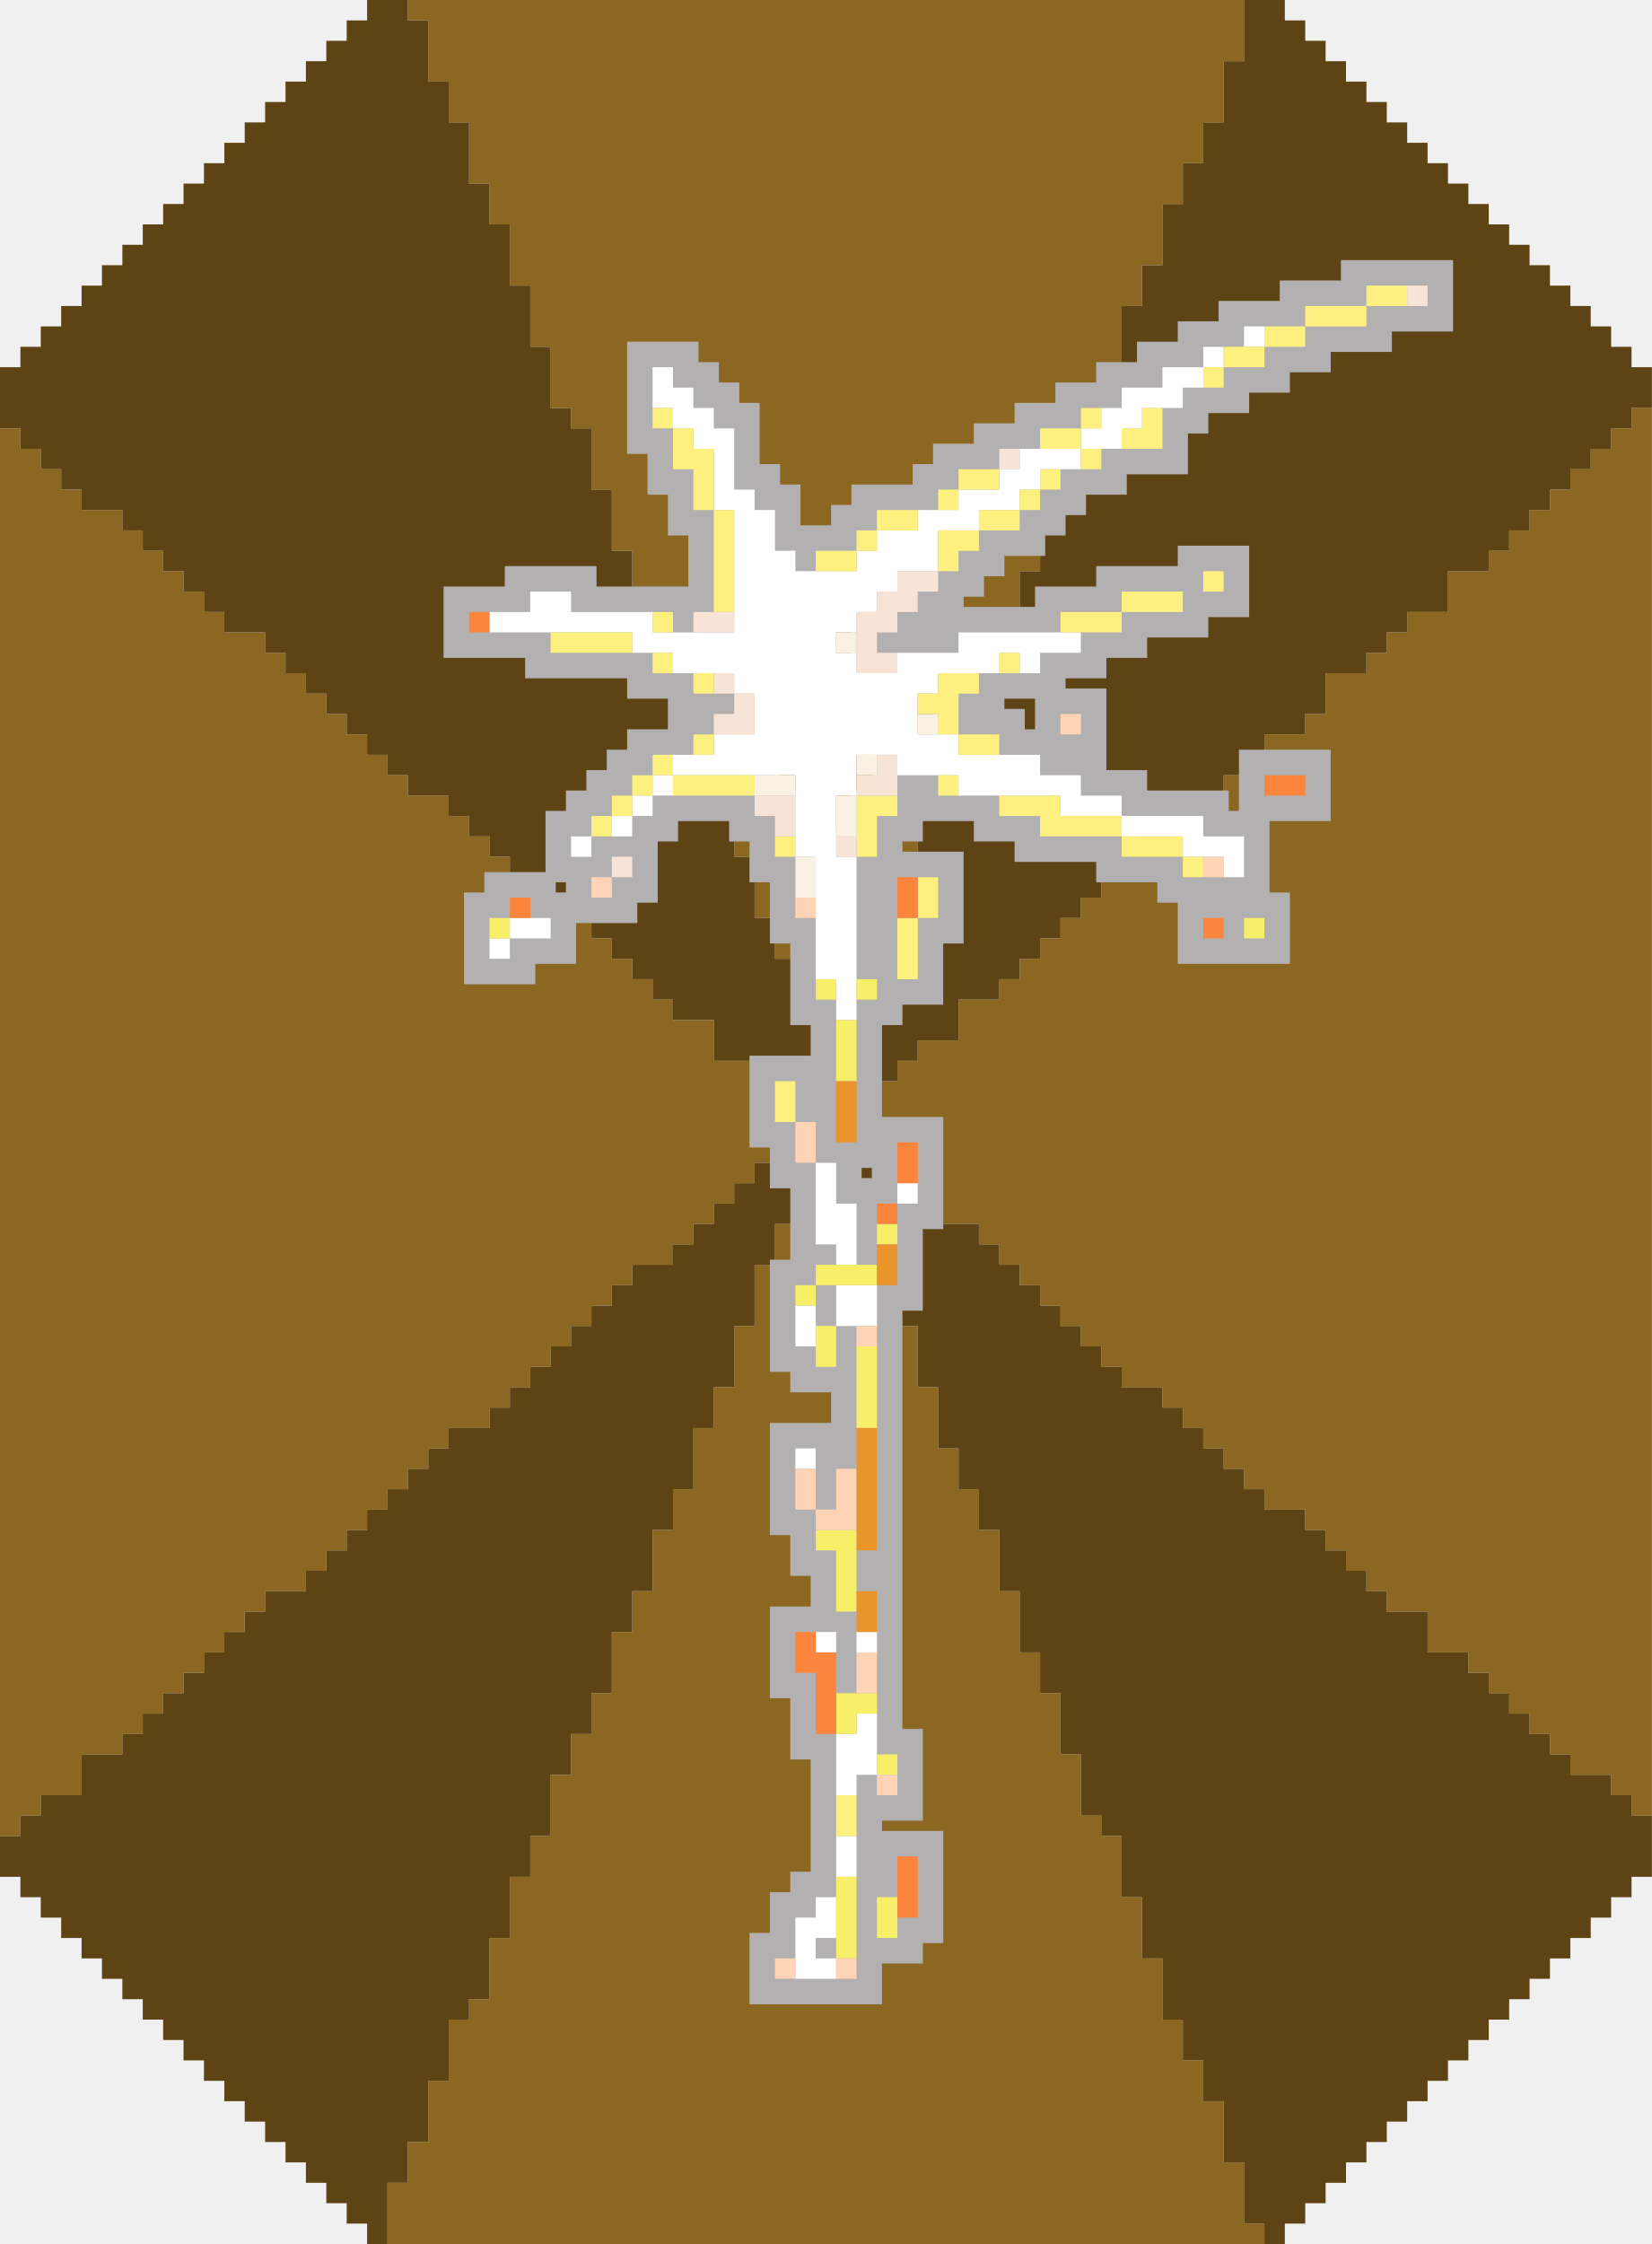
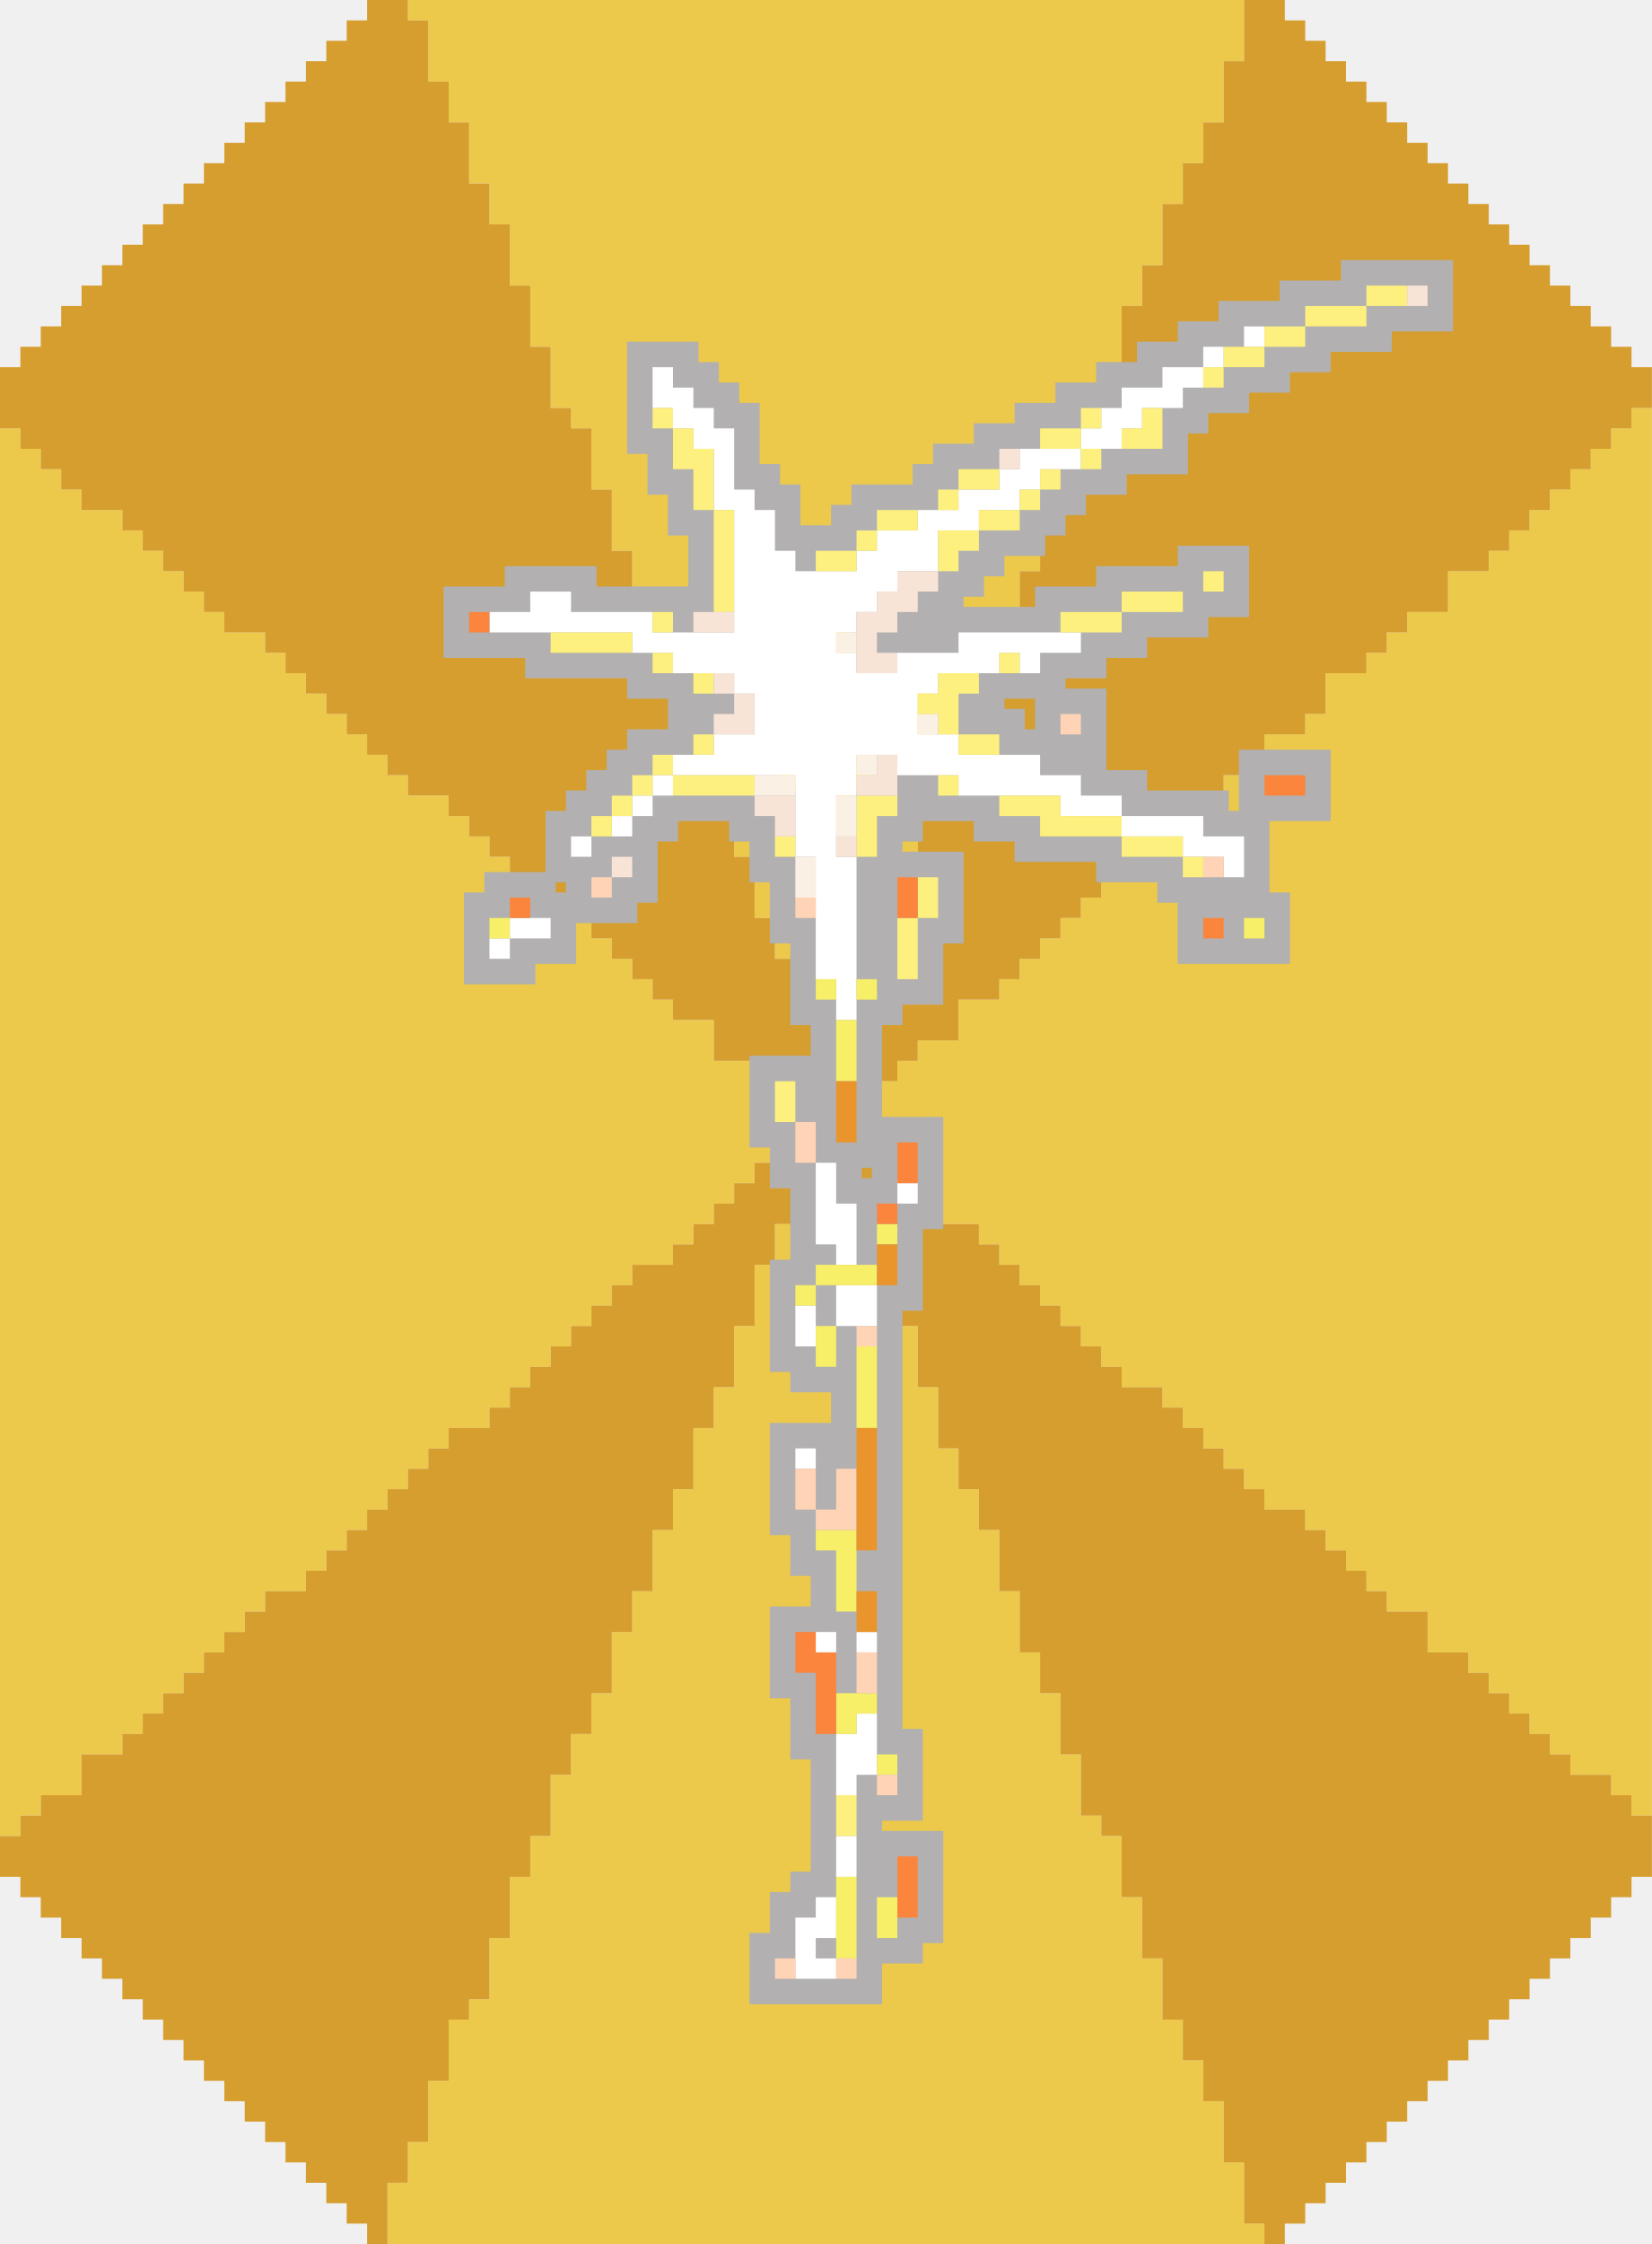
- <svg xmlns="http://www.w3.org/2000/svg" preserveAspectRatio="none" overflow="visible" style="display: block;" width="81" height="110" viewBox="0 0 81 110" fill="none">
+ <svg xmlns="http://www.w3.org/2000/svg" preserveAspectRatio="none" style="display: block;" width="81" height="110" viewBox="0 0 81 110" fill="none">
  <g id="KIVILCIM">
    <g id="Group 297">
-       <path id="color_c5e0eb_1" fill-rule="evenodd" clip-rule="evenodd" d="M20 0H61V3H60V6H59V8H58V10H57V13H56V15H55V18H54V21H53V23H52V25H51V28H50V31H49V33H48V35H47V38H46V40H45V43H44V45H43V47H42V50H41V52H40V50H39V47H38V45H37V42H36V39H35V37H34V35H33V32H32V30H31V27H30V24H29V21H28V20H27V17H26V14H25V11H24V9H23V6H22V4H21V1H20V0ZM80 20H81V89H80V88H79V87H77V86H76V85H75V84H74V83H73V82H72V81H70V79H68V78H67V77H66V76H65V75H64V74H62V73H61V72H60V71H59V70H58V69H57V68H55V67H54V66H53V65H52V64H51V63H50V62H49V61H48V60H46V59H45V58H44V57H43V56H42V54H43V53H44V52H45V51H47V49H49V48H50V47H51V46H52V45H53V44H54V43H56V41H58V40H59V39H60V38H62V36H64V35H65V33H67V32H68V31H69V30H71V28H73V27H74V26H75V25H76V24H77V23H78V22H79V21H80V20ZM0 21H1V22H2V23H3V24H4V25H6V26H7V27H8V28H9V29H10V30H11V31H13V32H14V33H15V34H16V35H17V36H18V37H19V38H20V39H22V40H23V41H24V42H25V43H26V44H28V45H29V46H30V47H31V48H32V49H33V50H35V52H37V53H38V54H39V56H38V57H37V58H36V59H35V60H34V61H33V62H31V63H30V64H29V65H28V66H27V67H26V68H25V69H24V70H22V71H21V72H20V73H19V74H18V75H17V76H16V77H15V78H13V79H12V80H11V81H10V82H9V83H8V84H7V85H6V86H4V88H2V89H1V90H0V22V21ZM40 56H41V58H42V61H43V62H44V65H45V68H46V71H47V73H48V75H49V78H50V81H51V83H52V86H53V89H54V90H55V93H56V96H57V99H58V101H59V103H60V106H61V109H62V110H19V107H20V105H21V102H22V99H23V98H24V95H25V92H26V90H27V87H28V85H29V83H30V80H31V78H32V75H33V73H34V70H35V68H36V65H37V62H38V60H39V58H40V57V56Z" fill="#8C6721" />
-       <path id="color_ffffff_1" fill-rule="evenodd" clip-rule="evenodd" d="M18 0H20V1H21V4H22V6H23V9H24V11H25V14H26V17H27V20H28V21H29V24H30V27H31V30H32V32H33V35H34V37H35V39H36V42H37V45H38V47H39V50H40V52H41V50H42V47H43V45H44V43H45V40H46V38H47V35H48V33H49V31H50V28H51V25H52V23H53V21H54V18H55V15H56V13H57V10H58V8H59V6H60V3H61V0H63V1H64V2H65V3H66V4H67V5H68V6H69V7H70V8H71V9H72V10H73V11H74V12H75V13H76V14H77V15H78V16H79V17H80V18H81V20H80V21H79V22H78V23H77V24H76V25H75V26H74V27H73V28H71V30H69V31H68V32H67V33H65V35H64V36H62V38H60V39H59V40H58V41H56V43H54V44H53V45H52V46H51V47H50V48H49V49H47V51H45V52H44V53H43V54H42V56H43V57H44V58H45V59H46V60H48V61H49V62H50V63H51V64H52V65H53V66H54V67H55V68H57V69H58V70H59V71H60V72H61V73H62V74H64V75H65V76H66V77H67V78H68V79H70V81H72V82H73V83H74V84H75V85H76V86H77V87H79V88H80V89H81V92H80V93H79V94H78V95H77V96H76V97H75V98H74V99H73V100H72V101H71V102H70V103H69V104H68V105H67V106H66V107H65V108H64V109H63V110H62V109H61V106H60V103H59V101H58V99H57V96H56V93H55V90H54V89H53V86H52V83H51V81H50V78H49V75H48V73H47V71H46V68H45V65H44V62H43V61H42V58H41V56H40V58H39V60H38V62H37V65H36V68H35V70H34V73H33V75H32V78H31V80H30V83H29V85H28V87H27V90H26V92H25V95H24V98H23V99H22V102H21V105H20V107H19V110H18V109H17V108H16V107H15V106H14V105H13V104H12V103H11V102H10V101H9V100H8V99H7V98H6V97H5V96H4V95H3V94H2V93H1V92H0V90H1V89H2V88H4V86H6V85H7V84H8V83H9V82H10V81H11V80H12V79H13V78H15V77H16V76H17V75H18V74H19V73H20V72H21V71H22V70H24V69H25V68H26V67H27V66H28V65H29V64H30V63H31V62H33V61H34V60H35V59H36V58H37V57H38V56H39V54H38V53H37V52H35V50H33V49H32V48H31V47H30V46H29V45H28V44H26V43H25V42H24V41H23V40H22V39H20V38H19V37H18V36H17V35H16V34H15V33H14V32H13V31H11V30H10V29H9V28H8V27H7V26H6V25H4V24H3V23H2V22H1V21H0V18H1V17H2V16H3V15H4V14H5V13H6V12H7V11H8V10H9V9H10V8H11V7H12V6H13V5H14V4H15V3H16V2H17V1H18V0Z" fill="#5E4314" />
+       <path id="color_c5e0eb_1" fill-rule="evenodd" clip-rule="evenodd" d="M20 0H61V3H60V6H59V8H58V10H57V13H56V15H55V18H54V21H53V23H52V25H51V28H50V31H49V33H48V35H47V38H46V40H45V43H44V45H43V47H42V50H41V52H40V50H39V47H38V45H37V42H36V39H35V37H34V35H33V32H32V30H31V27H30V24H29V21H28V20H27V17H26V14H25V11H24V9H23V6H22V4H21V1H20V0ZM80 20H81V89H80V88H79V87H77V86H76V85H75V84H74V83H73V82H72V81H70V79H68V78H67V77H66V76H65V75H64V74H62V73H61V72H60V71H59V70H58V69H57V68H55V67H54V66H53V65H52V64H51V63H50V62H49V61H48V60H46V59H45V58H44V57H43V56H42V54H43V53H44V52H45V51H47V49H49V48H50V47H51V46H52V45H53V44H54V43H56V41H58V40H59V39H60V38H62V36H64V35H65V33H67V32H68V31H69V30H71V28H73V27H74V26H75V25H76V24H77V23H78V22H79V21H80V20ZM0 21H1V22H2V23H3V24H4V25H6V26H7V27H8V28H9V29H10V30H11V31H13V32H14V33H15V34H16V35H17V36H18V37H19V38H20V39H22V40H23V41H24V42H25V43H26V44H28V45H29V46H30V47H31V48H32V49H33V50H35V52H37V53H38V54H39V56H38V57H37V58H36V59H35V60H34V61H33V62H31V63H30V64H29V65H28V66H27V67H26V68H25V69H24V70H22V71H21V72H20V73H19V74H18V75H17V76H16V77H15V78H13V79H12V80H11V81H10V82H9V83H8V84H7V85H6V86H4V88H2V89H1V90H0V22V21ZM40 56H41V58H42V61H43V62H44V65H45V68H46V71H47V73H48V75H49V78H50V81H51V83H52V86H53V89H54V90H55V93H56V96H57V99H58V101H59V103H60V106H61V109H62V110H19V107H20V105H21V102H22V99H23V98H24V95H25V92H26V90H27V87H28V85H29V83H30V80H31V78H32V75H33V73H34V70H35V68H36V65H37V62H38V60H39V58H40V57V56Z" fill="#ECC94B" />
+       <path id="color_ffffff_1" fill-rule="evenodd" clip-rule="evenodd" d="M18 0H20V1H21V4H22V6H23V9H24V11H25V14H26V17H27V20H28V21H29V24H30V27H31V30H32V32H33V35H34V37H35V39H36V42H37V45H38V47H39V50H40V52H41V50H42V47H43V45H44V43H45V40H46V38H47V35H48V33H49V31H50V28H51V25H52V23H53V21H54V18H55V15H56V13H57V10H58V8H59V6H60V3H61V0H63V1H64V2H65V3H66V4H67V5H68V6H69V7H70V8H71V9H72V10H73V11H74V12H75V13H76V14H77V15H78V16H79V17H80V18H81V20H80V21H79V22H78V23H77V24H76V25H75V26H74V27H73V28H71V30H69V31H68V32H67V33H65V35H64V36H62V38H60V39H59V40H58V41H56V43H54V44H53V45H52V46H51V47H50V48H49V49H47V51H45V52H44V53H43V54H42V56H43V57H44V58H45V59H46V60H48V61H49V62H50V63H51V64H52V65H53V66H54V67H55V68H57V69H58V70H59V71H60V72H61V73H62V74H64V75H65V76H66V77H67V78H68V79H70V81H72V82H73V83H74V84H75V85H76V86H77V87H79V88H80V89H81V92H80V93H79V94H78V95H77V96H76V97H75V98H74V99H73V100H72V101H71V102H70V103H69V104H68V105H67V106H66V107H65V108H64V109H63V110H62V109H61V106H60V103H59V101H58V99H57V96H56V93H55V90H54V89H53V86H52V83H51V81H50V78H49V75H48V73H47V71H46V68H45V65H44V62H43V61H42V58H41V56H40V58H39V60H38V62H37V65H36V68H35V70H34V73H33V75H32V78H31V80H30V83H29V85H28V87H27V90H26V92H25V95H24V98H23V99H22V102H21V105H20V107H19V110H18V109H17V108H16V107H15V106H14V105H13V104H12V103H11V102H10V101H9V100H8V99H7V98H6V97H5V96H4V95H3V94H2V93H1V92H0V90H1V89H2V88H4V86H6V85H7V84H8V83H9V82H10V81H11V80H12V79H13V78H15V77H16V76H17V75H18V74H19V73H20V72H21V71H22V70H24V69H25V68H26V67H27V66H28V65H29V64H30V63H31V62H33V61H34V60H35V59H36V58H37V57H38V56H39V54H38V53H37V52H35V50H33V49H32V48H31V47H30V46H29V45H28V44H26V43H25V42H24V41H23V40H22V39H20V38H19V37H18V36H17V35H16V34H15V33H14V32H13V31H11V30H10V29H9V28H8V27H7V26H6V25H4V24H3V23H2V22H1V21H0V18H1V17H2V16H3V15H4V14H5V13H6V12H7V11H8V10H9V9H10V8H11V7H12V6H13V5H14V4H15V3H16V2H17V1H18V0Z" fill="#D69E2E" />
    </g>
    <path id="Union" d="M41 59H39.75V60.25H41V59ZM42 59H43.25V57.75H42V59ZM42 62H40.75V63.25H42V62ZM43 62V63.25H44.25V62H43ZM43 59V57.75H41.75V59H43ZM44 63V64.25H45.25V63H44ZM43 63V61.75H41.75V63H43ZM43 76V77.25H44.25V76H43ZM42 76V74.75H40.75V76H42ZM42 78H40.75V79.25H42V78ZM43 78H44.25V76.75H43V78ZM43 86H41.75V87.25H43V86ZM44 86H45.25V84.75H44V86ZM44 88V89.25H45.25V88H44ZM43 88H41.75V89.25H43V88ZM43 87H44.25V85.75H43V87ZM42 87V85.75H40.75V87H42ZM42 97V98.25H43.25V97H42ZM38 97H36.75V98.25H38V97ZM38 96V94.75H36.75V96H38ZM39 96V97.25H40.25V96H39ZM39 94V92.75H37.75V94H39ZM40 94V95.25H41.25V94H40ZM40 93V91.75H38.75V93H40ZM41 93V94.25H42.25V93H41ZM41 85H42.25V83.75H41V85ZM40 85H38.75V86.25H40V85ZM40 82H41.25V80.75H40V82ZM39 82H37.75V83.25H39V82ZM39 80V78.75H37.75V80H39ZM41 80H42.25V78.75H41V80ZM41 83H39.75V84.25H41V83ZM42 83V84.25H43.25V83H42ZM42 79H43.25V77.75H42V79ZM41 79H39.75V80.25H41V79ZM41 76H42.25V74.75H41V76ZM40 76H38.75V77.25H40V76ZM41 74V75.25H42.25V74H41ZM41 72V70.75H39.75V72H41ZM42 72V73.25H43.25V72H42ZM42 65H43.25V63.75H42V65ZM41 63H42.25V61.75H41V63ZM40 62V60.75H38.75V62H40ZM41 62V63.25H42.25V62H41ZM41 61H42.25V59.75H41V61ZM40 61H38.75V62.25H40V61ZM41 57H42.25V55.75H41V57ZM40 96H38.75V97.25H40V96ZM41 96V97.25H42.25V96H41ZM41 95H42.25V93.75H41V95ZM40 95V93.75H38.75V95H40ZM45 94V95.25H46.25V94H45ZM44 94V92.75H42.75V94H44ZM44 95V96.25H45.25V95H44ZM43 95H41.75V96.25H43V95ZM43 93V91.75H41.75V93H43ZM44 93V94.25H45.25V93H44ZM44 91V89.75H42.75V91H44ZM45 91H46.25V89.75H45V91ZM39 74H37.75V75.25H39V74ZM39 71V69.75H37.75V71H39ZM40 71H41.25V69.75H40V71ZM40 65H38.75V66.25H40V65ZM41 67V68.25H42.25V67H41ZM40 67H38.75V68.25H40V67ZM40 66H41.25V64.75H40V66ZM39 66H37.75V67.25H39V66ZM39 63V61.75H37.75V63H39ZM45 59V60.25H46.25V59H45ZM44 56V54.75H42.75V56H44ZM45 56H46.25V54.75H45V56ZM39 57H37.75V58.25H39V57ZM40 55H41.25V53.75H40V55ZM64 17V18.25H65.25V17H64ZM62 17V15.75H60.75V17H62ZM62 18V19.25H63.25V18H62ZM60 18V16.75H58.75V18H60ZM60 19V20.25H61.25V19H60ZM58 19V17.75H56.75V19H58ZM58 20V21.25H59.25V20H58ZM57 20V18.75H55.75V20H57ZM57 22V23.25H58.25V22H57ZM54 22V20.75H52.75V22H54ZM54 23V24.25H55.25V23H54ZM52 23V21.75H50.75V23H52ZM52 24V25.25H53.25V24H52ZM51 24V22.75H49.75V24H51ZM51 25V26.25H52.25V25H51ZM50 25V23.75H48.75V25H50ZM50 26V27.25H51.25V26H50ZM48 26V24.75H46.75V26H48ZM48 27V28.25H49.25V27H48ZM47 27V25.75H45.75V27H47ZM47 28V29.25H48.25V28H47ZM46 28V26.75H44.75V28H46ZM46 29V30.25H47.25V29H46ZM45 29V27.75H43.75V29H45ZM45 30V31.25H46.25V30H45ZM44 30V28.75H42.75V30H44ZM44 31V32.25H45.25V31H44ZM43 31V29.75H41.75V31H43ZM43 32H41.75V33.25H43V32ZM47 32V33.25H48.25V32H47ZM47 31V29.75H45.75V31H47ZM52 31V32.25H53.25V31H52ZM52 30V28.75H50.75V30H52ZM55 31V32.25H56.25V31H55ZM53 31V29.75H51.75V31H53ZM53 32V33.25H54.25V32H53ZM51 32V30.75H49.75V32H51ZM51 33V34.25H52.25V33H51ZM48 33V31.75H46.75V33H48ZM48 34V35.25H49.25V34H48ZM47 34V32.75H45.75V34H47ZM47 36H45.75V37.25H47V36ZM49 36H50.25V34.75H49V36ZM49 37H47.75V38.25H49V37ZM51 37H52.25V35.75H51V37ZM51 38H49.75V39.25H51V38ZM53 38H54.25V36.75H53V38ZM53 39H51.75V40.25H53V39ZM55 39H56.25V37.75H55V39ZM55 40H53.75V41.25H55V40ZM59 40H60.25V38.75H59V40ZM59 41H57.75V42.25H59V41ZM61 41H62.25V39.75H61V41ZM61 43V44.25H62.25V43H61ZM58 43H56.75V44.25H58V43ZM58 42H59.25V40.75H58V42ZM55 42H53.75V43.25H55V42ZM55 41H56.25V39.75H55V41ZM51 41H49.75V42.25H51V41ZM51 40H52.25V38.75H51V40ZM49 40H47.75V41.25H49V40ZM49 39H50.25V37.75H49V39ZM46 39H44.75V40.25H46V39ZM46 38H47.25V36.75H46V38ZM44 38V36.75H42.75V38H44ZM44 40V41.25H45.25V40H44ZM43 40V38.75H41.75V40H43ZM43 42V43.25H44.25V42H43ZM42 42V40.75H40.75V42H42ZM42 48H40.75V49.25H42V48ZM43 48H44.25V46.75H43V48ZM43 49V50.25H44.25V49H43ZM42 49V47.75H40.75V49H42ZM42 56V57.25H43.25V56H42ZM41 56H39.75V57.25H41V56ZM41 49H42.25V47.75H41V49ZM40 49H38.75V50.25H40V49ZM40 45H41.25V43.75H40V45ZM39 45H37.75V46.25H39V45ZM39 42H40.25V40.75H39V42ZM38 42H36.75V43.25H38V42ZM38 40H39.25V38.75H38V40ZM37 40H35.75V41.25H37V40ZM37 39H38.25V37.75H37V39ZM32 39V37.75H30.75V39H32ZM32 40V41.25H33.25V40H32ZM31 40V38.75H29.75V40H31ZM31 41V42.25H32.25V41H31ZM29 40V38.75H27.75V40H29ZM30 40V41.25H31.25V40H30ZM30 39V37.75H28.75V39H30ZM31 39V40.25H32.25V39H31ZM31 38V36.75H29.75V38H31ZM32 38V39.25H33.25V38H32ZM32 37V35.75H30.75V37H32ZM34 37V38.25H35.25V37H34ZM34 36V34.75H32.75V36H34ZM35 36V37.25H36.25V36H35ZM35 35V33.75H33.75V35H35ZM36 35V36.25H37.25V35H36ZM36 34H37.25V32.75H36V34ZM34 34H32.75V35.25H34V34ZM34 33H35.25V31.75H34V33ZM32 33H30.75V34.25H32V33ZM32 32H33.25V30.75H32V32ZM27 32H25.75V33.25H27V32ZM27 31H28.25V29.75H27V31ZM23 31H21.75V32.25H23V31ZM23 30V28.75H21.75V30H23ZM26 30V31.25H27.25V30H26ZM26 29V27.75H24.75V29H26ZM28 29H29.25V27.75H28V29ZM28 30H26.75V31.25H28V30ZM33 30H34.25V28.75H33V30ZM33 31H31.75V32.25H33V31ZM34 31V32.25H35.25V31H34ZM34 30V28.75H32.75V30H34ZM35 30V31.25H36.25V30H35ZM35 25H36.25V23.75H35V25ZM34 25H32.75V26.25H34V25ZM34 23H35.25V21.75H34V23ZM33 23H31.75V24.25H33V23ZM33 21H34.25V19.75H33V21ZM32 21H30.75V22.25H32V21ZM32 18V16.75H30.75V18H32ZM33 18H34.25V16.75H33V18ZM33 19H31.75V20.25H33V19ZM34 19H35.25V17.75H34V19ZM34 20H32.75V21.25H34V20ZM35 20H36.25V18.75H35V20ZM35 21H33.75V22.25H35V21ZM36 21H37.25V19.75H36V21ZM36 24H34.75V25.25H36V24ZM37 24H38.25V22.75H37V24ZM37 25H35.75V26.25H37V25ZM38 25H39.25V23.75H38V25ZM38 27H36.75V28.25H38V27ZM39 27H40.25V25.75H39V27ZM39 28H37.75V29.25H39V28ZM40 28V29.25H41.25V28H40ZM40 27V25.75H38.75V27H40ZM42 27V28.25H43.25V27H42ZM42 26V24.75H40.75V26H42ZM43 26V27.25H44.25V26H43ZM43 25V23.75H41.75V25H43ZM46 25V26.25H47.25V25H46ZM46 24V22.75H44.75V24H46ZM47 24V25.25H48.25V24H47ZM47 23V21.75H45.75V23H47ZM49 23V24.25H50.25V23H49ZM49 22V20.75H47.75V22H49ZM51 22V23.25H52.25V22H51ZM51 21V19.75H49.75V21H51ZM53 21V22.25H54.25V21H53ZM53 20V18.75H51.75V20H53ZM55 20V21.25H56.25V20H55ZM55 19V17.75H53.75V19H55ZM57 19V20.25H58.25V19H57ZM57 18V16.75H55.75V18H57ZM59 18V19.25H60.25V18H59ZM59 17V15.75H57.75V17H59ZM61 17V18.25H62.25V17H61ZM61 16V14.75H59.75V16H61ZM38 55H36.75V56.25H38V55ZM38 53V51.75H36.75V53H38ZM39 53H40.25V51.75H39V53ZM46 45V46.25H47.25V45H46ZM45 45V43.75H43.75V45H45ZM45 48V49.25H46.25V48H45ZM44 48H42.75V49.25H44V48ZM44 43V41.75H42.75V43H44ZM46 43H47.25V41.75H46V43ZM26 45H24.75V46.25H26V45ZM27 45H28.25V43.75H27V45ZM27 46V47.25H28.25V46H27ZM25 46V44.75H23.75V46H25ZM25 47V48.25H26.25V47H25ZM24 47H22.75V48.25H24V47ZM24 45V43.75H22.75V45H24ZM25 45V46.25H26.25V45H25ZM25 44V42.75H23.75V44H25ZM26 44H27.25V42.75H26V44ZM60 46V47.25H61.25V46H60ZM59 46H57.75V47.25H59V46ZM59 45V43.75H57.75V45H59ZM60 45H61.25V43.75H60V45ZM62 46V47.25H63.25V46H62ZM61 46H59.75V47.25H61V46ZM61 45V43.75H59.75V45H61ZM62 45H63.25V43.75H62V45ZM30 44V45.25H31.25V44H30ZM29 44H27.75V45.25H29V44ZM29 43V41.75H27.75V43H29ZM31 43V44.25H32.25V43H31ZM30 42V40.75H28.75V42H30ZM31 42H32.25V40.75H31V42ZM29 42V43.25H30.25V42H29ZM28 42H26.75V43.25H28V42ZM28 41V39.75H26.75V41H28ZM64 39V40.25H65.25V39H64ZM62 39H60.75V40.25H62V39ZM62 38V36.75H60.75V38H62ZM64 38H65.25V36.75H64V38ZM53 36V37.25H54.25V36H53ZM52 36H50.75V37.25H52V36ZM52 35V33.75H50.75V35H52ZM53 35H54.25V33.75H53V35ZM58 30V31.25H59.25V30H58ZM55 29V27.75H53.75V29H55ZM58 29H59.25V27.75H58V29ZM60 29V30.25H61.25V29H60ZM59 29H57.75V30.25H59V29ZM59 28V26.75H57.75V28H59ZM60 28H61.25V26.75H60V28ZM67 16V17.25H68.25V16H67ZM64 15V13.75H62.75V15H64ZM70 15V16.25H71.25V15H70ZM67 14V12.75H65.75V14H67ZM70 14H71.25V12.75H70V14ZM41 59V60.25H42V59V57.75H41V59ZM42 59H40.75V62H42H43.25V59H42ZM42 62V63.25H43V62V60.75H42V62ZM43 62H44.25V59H43H41.75V62H43ZM43 59V60.25H44V59V57.75H43V59ZM44 59H42.75V63H44H45.25V59H44ZM44 63V61.75H43V63V64.25H44V63ZM43 63H41.75V76H43H44.25V63H43ZM43 76V74.75H42V76V77.25H43V76ZM42 76H40.75V78H42H43.25V76H42ZM42 78V79.25H43V78V76.75H42V78ZM43 78H41.75V86H43H44.25V78H43ZM43 86V87.25H44V86V84.75H43V86ZM44 86H42.75V88H44H45.25V86H44ZM44 88V86.75H43V88V89.25H44V88ZM43 88H44.25V87H43H41.75V88H43ZM43 87V85.75H42V87V88.25H43V87ZM42 87H40.75V97H42H43.25V87H42ZM42 97V95.75H38V97V98.25H42V97ZM38 97H39.25V96H38H36.75V97H38ZM38 96V97.25H39V96V94.75H38V96ZM39 96H40.25V94H39H37.75V96H39ZM39 94V95.25H40V94V92.75H39V94ZM40 94H41.25V93H40H38.75V94H40ZM40 93V94.25H41V93V91.75H40V93ZM41 93H42.25V85H41H39.75V93H41ZM41 85V83.75H40V85V86.25H41V85ZM40 85H41.25V82H40H38.75V85H40ZM40 82V80.75H39V82V83.25H40V82ZM39 82H40.25V80H39H37.75V82H39ZM39 80V81.25H41V80V78.75H39V80ZM41 80H39.75V83H41H42.25V80H41ZM41 83V84.25H42V83V81.75H41V83ZM42 83H43.25V79H42H40.75V83H42ZM42 79V77.75H41V79V80.25H42V79ZM41 79H42.25V76H41H39.75V79H41ZM41 76V74.75H40V76V77.25H41V76ZM40 76H41.25V74H40H38.75V76H40ZM40 74V75.25H41V74V72.75H40V74ZM41 74H42.25V72H41H39.75V74H41ZM41 72V73.25H42V72V70.75H41V72ZM42 72H43.25V65H42H40.75V72H42ZM42 65V63.75H41V65V66.25H42V65ZM41 65H42.25V63H41H39.75V65H41ZM41 63V61.75H40V63V64.25H41V63ZM40 63H41.25V62H40H38.75V63H40ZM40 62V63.25H41V62V60.75H40V62ZM41 62H42.25V61H41H39.75V62H41ZM41 61V59.75H40V61V62.25H41V61ZM40 61H41.25V57H40H38.75V61H40ZM40 57V58.25H41V57V55.75H40V57ZM41 57H39.75V59H41H42.25V57H41ZM40 96V97.25H41V96V94.75H40V96ZM41 96H42.25V95H41H39.75V96H41ZM41 95V93.75H40V95V96.25H41V95ZM40 95H38.75V96H40H41.25V95H40ZM45 94V92.75H44V94V95.25H45V94ZM44 94H42.75V95H44H45.25V94H44ZM44 95V93.75H43V95V96.25H44V95ZM43 95H44.25V93H43H41.75V95H43ZM43 93V94.25H44V93V91.75H43V93ZM44 93H45.25V91H44H42.75V93H44ZM44 91V92.25H45V91V89.75H44V91ZM45 91H43.75V94H45H46.25V91H45ZM40 74V72.75H39V74V75.25H40V74ZM39 74H40.25V71H39H37.75V74H39ZM39 71V72.25H40V71V69.75H39V71ZM40 71H38.75V74H40H41.25V71H40ZM40 65V66.25H41V65V63.75H40V65ZM41 65H39.75V67H41H42.25V65H41ZM41 67V65.75H40V67V68.25H41V67ZM40 67H41.25V66H40H38.75V67H40ZM40 66V64.75H39V66V67.25H40V66ZM39 66H40.25V63H39H37.75V66H39ZM39 63V64.25H40V63V61.75H39V63ZM40 63H38.75V65H40H41.25V63H40ZM45 59V57.75H44V59V60.25H45V59ZM44 59H45.25V56H44H42.75V59H44ZM44 56V57.25H45V56V54.75H44V56ZM45 56H43.75V59H45H46.25V56H45ZM40 57V55.75H39V57V58.25H40V57ZM39 57H40.25V55H39H37.75V57H39ZM39 55V56.25H40V55V53.75H39V55ZM40 55H38.75V57H40H41.25V55H40ZM64 17V15.75H62V17V18.25H64V17ZM62 17H60.75V18H62H63.25V17H62ZM62 18V16.75H60V18V19.25H62V18ZM60 18H58.75V19H60H61.25V18H60ZM60 19V17.75H58V19V20.25H60V19ZM58 19H56.75V20H58H59.25V19H58ZM58 20V18.75H57V20V21.25H58V20ZM57 20H55.75V22H57H58.25V20H57ZM57 22V20.75H54V22V23.25H57V22ZM54 22H52.75V23H54H55.25V22H54ZM54 23V21.75H52V23V24.25H54V23ZM52 23H50.75V24H52H53.25V23H52ZM52 24V22.75H51V24V25.25H52V24ZM51 24H49.75V25H51H52.25V24H51ZM51 25V23.75H50V25V26.25H51V25ZM50 25H48.75V26H50H51.25V25H50ZM50 26V24.75H48V26V27.25H50V26ZM48 26H46.75V27H48H49.25V26H48ZM48 27V25.75H47V27V28.25H48V27ZM47 27H45.75V28H47H48.25V27H47ZM47 28V26.75H46V28V29.25H47V28ZM46 28H44.75V29H46H47.25V28H46ZM46 29V27.75H45V29V30.25H46V29ZM45 29H43.75V30H45H46.25V29H45ZM45 30V28.75H44V30V31.25H45V30ZM44 30H42.75V31H44H45.25V30H44ZM44 31V29.75H43V31V32.25H44V31ZM43 31H41.75V32H43H44.25V31H43ZM43 32V33.25H47V32V30.75H43V32ZM47 32H48.25V31H47H45.75V32H47ZM47 31V32.25H52V31V29.75H47V31ZM52 31H53.25V30H52H50.75V31H52ZM52 30V31.25H55V30V28.75H52V30ZM55 30H53.75V31H55H56.25V30H55ZM55 31V29.75H53V31V32.25H55V31ZM53 31H51.75V32H53H54.25V31H53ZM53 32V30.75H51V32V33.25H53V32ZM51 32H49.75V33H51H52.25V32H51ZM51 33V31.75H48V33V34.25H51V33ZM48 33H46.75V34H48H49.25V33H48ZM48 34V32.75H47V34V35.25H48V34ZM47 34H45.75V36H47H48.25V34H47ZM47 36V37.25H49V36V34.75H47V36ZM49 36H47.75V37H49H50.25V36H49ZM49 37V38.25H51V37V35.75H49V37ZM51 37H49.75V38H51H52.25V37H51ZM51 38V39.25H53V38V36.75H51V38ZM53 38H51.75V39H53H54.25V38H53ZM53 39V40.25H55V39V37.75H53V39ZM55 39H53.75V40H55H56.25V39H55ZM55 40V41.25H59V40V38.75H55V40ZM59 40H57.75V41H59H60.25V40H59ZM59 41V42.25H61V41V39.75H59V41ZM61 41H59.75V43H61H62.25V41H61ZM61 43V41.75H58V43V44.25H61V43ZM58 43H59.25V42H58H56.75V43H58ZM58 42V40.75H55V42V43.25H58V42ZM55 42H56.25V41H55H53.75V42H55ZM55 41V39.75H51V41V42.25H55V41ZM51 41H52.25V40H51H49.75V41H51ZM51 40V38.75H49V40V41.25H51V40ZM49 40H50.25V39H49H47.75V40H49ZM49 39V37.75H46V39V40.25H49V39ZM46 39H47.25V38H46H44.75V39H46ZM46 38V36.75H44V38V39.25H46V38ZM44 38H42.75V40H44H45.25V38H44ZM44 40V38.75H43V40V41.25H44V40ZM43 40H41.75V42H43H44.25V40H43ZM43 42V40.75H42V42V43.25H43V42ZM42 42H40.75V48H42H43.25V42H42ZM42 48V49.25H43V48V46.75H42V48ZM43 48H41.75V49H43H44.25V48H43ZM43 49V47.75H42V49V50.25H43V49ZM42 49H40.75V56H42H43.25V49H42ZM42 56V54.75H41V56V57.25H42V56ZM41 56H42.25V49H41H39.75V56H41ZM41 49V47.75H40V49V50.25H41V49ZM40 49H41.25V45H40H38.75V49H40ZM40 45V43.75H39V45V46.25H40V45ZM39 45H40.25V42H39H37.75V45H39ZM39 42V40.75H38V42V43.25H39V42ZM38 42H39.25V40H38H36.75V42H38ZM38 40V38.75H37V40V41.25H38V40ZM37 40H38.25V39H37H35.75V40H37ZM37 39V37.75H32V39V40.25H37V39ZM32 39H30.75V40H32H33.25V39H32ZM32 40V38.75H31V40V41.25H32V40ZM31 40H29.75V41H31H32.25V40H31ZM31 41V39.75H29V41V42.25H31V41ZM29 41H30.25V40H29H27.75V41H29ZM29 40V41.25H30V40V38.75H29V40ZM30 40H31.25V39H30H28.75V40H30ZM30 39V40.25H31V39V37.75H30V39ZM31 39H32.25V38H31H29.75V39H31ZM31 38V39.25H32V38V36.75H31V38ZM32 38H33.25V37H32H30.75V38H32ZM32 37V38.25H34V37V35.75H32V37ZM34 37H35.25V36H34H32.75V37H34ZM34 36V37.25H35V36V34.75H34V36ZM35 36H36.25V35H35H33.75V36H35ZM35 35V36.25H36V35V33.75H35V35ZM36 35H37.25V34H36H34.75V35H36ZM36 34V32.75H34V34V35.25H36V34ZM34 34H35.25V33H34H32.75V34H34ZM34 33V31.75H32V33V34.25H34V33ZM32 33H33.25V32H32H30.75V33H32ZM32 32V30.75H27V32V33.25H32V32ZM27 32H28.25V31H27H25.75V32H27ZM27 31V29.75H23V31V32.25H27V31ZM23 31H24.25V30H23H21.75V31H23ZM23 30V31.25H26V30V28.75H23V30ZM26 30H27.25V29H26H24.75V30H26ZM26 29V30.25H28V29V27.75H26V29ZM28 29H26.75V30H28H29.25V29H28ZM28 30V31.25H33V30V28.75H28V30ZM33 30H31.75V31H33H34.25V30H33ZM33 31V32.25H34V31V29.75H33V31ZM34 31H35.25V30H34H32.75V31H34ZM34 30V31.25H35V30V28.75H34V30ZM35 30H36.25V25H35H33.75V30H35ZM35 25V23.75H34V25V26.25H35V25ZM34 25H35.25V23H34H32.75V25H34ZM34 23V21.75H33V23V24.25H34V23ZM33 23H34.25V21H33H31.75V23H33ZM33 21V19.75H32V21V22.25H33V21ZM32 21H33.25V18H32H30.75V21H32ZM32 18V19.25H33V18V16.75H32V18ZM33 18H31.75V19H33H34.25V18H33ZM33 19V20.25H34V19V17.75H33V19ZM34 19H32.75V20H34H35.25V19H34ZM34 20V21.25H35V20V18.75H34V20ZM35 20H33.75V21H35H36.25V20H35ZM35 21V22.25H36V21V19.75H35V21ZM36 21H34.75V24H36H37.25V21H36ZM36 24V25.25H37V24V22.75H36V24ZM37 24H35.75V25H37H38.25V24H37ZM37 25V26.25H38V25V23.75H37V25ZM38 25H36.75V27H38H39.25V25H38ZM38 27V28.25H39V27V25.75H38V27ZM39 27H37.75V28H39H40.25V27H39ZM39 28V29.25H40V28V26.75H39V28ZM40 28H41.25V27H40H38.75V28H40ZM40 27V28.25H42V27V25.75H40V27ZM42 27H43.25V26H42H40.75V27H42ZM42 26V27.25H43V26V24.75H42V26ZM43 26H44.25V25H43H41.75V26H43ZM43 25V26.25H46V25V23.75H43V25ZM46 25H47.25V24H46H44.75V25H46ZM46 24V25.25H47V24V22.75H46V24ZM47 24H48.25V23H47H45.75V24H47ZM47 23V24.25H49V23V21.75H47V23ZM49 23H50.25V22H49H47.75V23H49ZM49 22V23.25H51V22V20.75H49V22ZM51 22H52.25V21H51H49.75V22H51ZM51 21V22.25H53V21V19.75H51V21ZM53 21H54.25V20H53H51.75V21H53ZM53 20V21.25H55V20V18.75H53V20ZM55 20H56.25V19H55H53.75V20H55ZM55 19V20.25H57V19V17.75H55V19ZM57 19H58.25V18H57H55.75V19H57ZM57 18V19.25H59V18V16.75H57V18ZM59 18H60.25V17H59H57.75V18H59ZM59 17V18.25H61V17V15.75H59V17ZM61 17H62.25V16H61H59.75V17H61ZM61 16V17.25H64V16V14.75H61V16ZM64 16H62.75V17H64H65.25V16H64ZM39 55V53.75H38V55V56.25H39V55ZM38 55H39.25V53H38H36.75V55H38ZM38 53V54.25H39V53V51.75H38V53ZM39 53H37.75V55H39H40.25V53H39ZM46 45V43.75H45V45V46.25H46V45ZM45 45H43.75V48H45H46.25V45H45ZM45 48V46.75H44V48V49.25H45V48ZM44 48H45.25V43H44H42.75V48H44ZM44 43V44.25H46V43V41.75H44V43ZM46 43H44.75V45H46H47.25V43H46ZM26 45V46.25H27V45V43.75H26V45ZM27 45H25.75V46H27H28.25V45H27ZM27 46V44.75H25V46V47.25H27V46ZM25 46H23.75V47H25H26.25V46H25ZM25 47V45.75H24V47V48.25H25V47ZM24 47H25.25V45H24H22.75V47H24ZM24 45V46.25H25V45V43.75H24V45ZM25 45H26.25V44H25H23.75V45H25ZM25 44V45.25H26V44V42.75H25V44ZM26 44H24.75V45H26H27.25V44H26ZM60 46V44.75H59V46V47.25H60V46ZM59 46H60.25V45H59H57.75V46H59ZM59 45V46.25H60V45V43.75H59V45ZM60 45H58.75V46H60H61.25V45H60ZM62 46V44.75H61V46V47.25H62V46ZM61 46H62.25V45H61H59.75V46H61ZM61 45V46.25H62V45V43.75H61V45ZM62 45H60.75V46H62H63.25V45H62ZM30 44V42.75H29V44V45.25H30V44ZM29 44H30.25V43H29H27.75V44H29ZM29 43V44.25H30V43V41.75H29V43ZM30 43H28.75V44H30H31.25V43H30ZM31 43V41.75H30V43V44.25H31V43ZM30 43H31.25V42H30H28.75V43H30ZM30 42V43.25H31V42V40.75H30V42ZM31 42H29.75V43H31H32.25V42H31ZM29 42V40.75H28V42V43.25H29V42ZM28 42H29.25V41H28H26.75V42H28ZM28 41V42.25H29V41V39.75H28V41ZM29 41H27.75V42H29H30.25V41H29ZM64 39V37.75H62V39V40.25H64V39ZM62 39H63.25V38H62H60.75V39H62ZM62 38V39.25H64V38V36.75H62V38ZM64 38H62.75V39H64H65.25V38H64ZM53 36V34.75H52V36V37.25H53V36ZM52 36H53.25V35H52H50.75V36H52ZM52 35V36.25H53V35V33.75H52V35ZM53 35H51.75V36H53H54.25V35H53ZM58 30V28.75H55V30V31.25H58V30ZM55 30H56.25V29H55H53.75V30H55ZM55 29V30.25H58V29V27.75H55V29ZM58 29H56.75V30H58H59.25V29H58ZM60 29V27.75H59V29V30.25H60V29ZM59 29H60.25V28H59H57.75V29H59ZM59 28V29.25H60V28V26.75H59V28ZM60 28H58.75V29H60H61.25V28H60ZM67 16V14.75H64V16V17.25H67V16ZM64 16H65.25V15H64H62.75V16H64ZM64 15V16.25H67V15V13.75H64V15ZM67 15H65.75V16H67H68.25V15H67ZM70 15V13.75H67V15V16.25H70V15ZM67 15H68.25V14H67H65.75V15H67ZM67 14V15.25H70V14V12.75H67V14ZM70 14H68.75V15H70H71.25V14H70Z" fill="#B2B0B0" />
    <g id="Spark 1">
      <path id="color_ffffff_1_2" fill-rule="evenodd" clip-rule="evenodd" d="M61 16H62V17H61V16ZM59 17H60V18H59V17ZM32 18H33V19H34V20H35V21H36V24H37V25H38V27H39V28H42V27H43V26H45V25H47V24H49V23H50V22H53V21H54V20H55V19H57V18H59V19H58V20H56V21H55V22H53V23H51V24H50V25H48V26H46V28H44V29H43V30H42V31H41V32H42V33H44V32H47V31H53V32H51V33H50V32H49V33H46V34H45V36H47V37H51V38H53V39H55V40H52V39H47V38H44V37H42V39H41V42H42V50H41V48H40V42H39V38H33V37H35V36H37V34H36V33H33V32H31V31H24V30H26V29H28V30H32V31H36V25H35V22H34V21H33V20H32V19V18ZM32 38H33V39H32V38ZM31 39H32V40H31V39ZM30 40H31V41H30V40ZM55 40H59V41H61V43H60V42H58V41H55V40ZM28 41H29V42H28V41ZM25 45H27V46H25V45ZM24 46H25V47H24V46ZM40 57H41V59H42V62H41V61H40V58V57ZM44 58H45V59H44V58ZM41 63H43V65H41V64V63ZM39 64H40V66H39V65V64ZM39 71H40V72H39V71ZM40 80H41V81H40V80ZM42 80H43V81H42V80ZM42 84H43V87H42V88H41V85H42V84ZM41 90H42V92H41V91V90ZM40 93H41V95H40V96H41V97H39V94H40V93Z" fill="white" />
      <path id="color_fdf07e_1" fill-rule="evenodd" clip-rule="evenodd" d="M67 14H69V15H67V14ZM64 15H67V16H64V15ZM62 16H64V17H62V16ZM60 17H62V18H60V17ZM59 18H60V19H59V18ZM32 20H33V21H32V20ZM53 20H54V21H53V20ZM56 20H57V22H55V21H56V20ZM33 21H34V22H35V25H34V23H33V22V21ZM51 21H53V22H51V21ZM53 22H54V23H53V22ZM47 23H49V24H47V23ZM51 23H52V24H51V23ZM46 24H47V25H46V24ZM50 24H51V25H50V24ZM35 25H36V30H35V26V25ZM43 25H45V26H43V25ZM48 25H50V26H48V25ZM42 26H43V27H42V26ZM46 26H48V27H47V28H46V27V26ZM40 27H42V28H40V27ZM59 28H60V29H59V28ZM55 29H58V30H55V29ZM32 30H33V31H32V30ZM52 30H55V31H52V30ZM27 31H31V32H27V31ZM32 32H33V33H32V32ZM49 32H50V33H49V32ZM34 33H35V34H34V33ZM46 33H48V34H47V36H46V35H45V34H46V33ZM34 36H35V37H34V36ZM47 36H49V37H47V36ZM32 37H33V38H32V37ZM31 38H32V39H31V38ZM33 38H37V39H33V38ZM46 38H47V39H46V38ZM30 39H31V40H30V39ZM42 39H44V40H43V42H42V40V39ZM49 39H52V40H55V41H51V40H49V39ZM29 40H30V41H29V40ZM38 41H39V42H38V41ZM55 41H58V42H55V41ZM58 42H59V43H58V42ZM45 43H46V45H45V44V43ZM44 45H45V48H44V46V45ZM38 53H39V55H38V54V53Z" fill="#FDF07E" />
      <path id="color_f7ef67_1" fill-rule="evenodd" clip-rule="evenodd" d="M40 48H41V49H40V48ZM42 48H43V49H42V48ZM41 50H42V53H41V51V50ZM43 60H44V61H43V60ZM40 62H43V63H40V62ZM39 63H40V64H39V63ZM40 65H41V67H40V66V65ZM42 66H43V70H42V67V66ZM40 75H42V79H41V76H40V75ZM41 83H43V84H42V85H41V84V83ZM43 86H44V87H43V86ZM41 92H42V96H41V93V92ZM43 93H44V95H43V94V93Z" fill="#F7EF67" />
      <path id="color_f8e3d7_1" fill-rule="evenodd" clip-rule="evenodd" d="M49 22H50V23H49V22ZM44 28H46V29H45V30H44V31H43V32H44V33H42V30H43V29H44V28ZM34 30H36V31H34V30ZM35 33H36V34H35V33ZM36 34H37V36H35V35H36V34ZM43 37H44V39H42V38H43V37ZM37 39H39V41H38V40H37V39ZM41 41H42V42H41V41ZM30 42H31V43H30V42Z" fill="#F8E3D7" />
      <path id="color_ffd3b5_1" fill-rule="evenodd" clip-rule="evenodd" d="M29 43H30V44H29V43ZM39 44H40V45H39V44ZM39 55H40V57H39V56V55ZM42 65H43V66H42V65ZM39 72H40V74H39V73V72ZM41 72H42V75H40V74H41V73V72ZM42 81H43V83H42V82V81ZM43 87H44V88H43V87ZM38 96H39V97H38V96ZM41 96H42V97H41V96Z" fill="#FFD3B5" />
      <path id="color_e9952c_1" fill-rule="evenodd" clip-rule="evenodd" d="M41 53H42V56H41V54V53ZM43 61H44V63H43V62V61ZM42 70H43V76H42V71V70ZM42 78H43V80H42V79V78Z" fill="#E9952C" />
      <path id="color_fb853d_1" fill-rule="evenodd" clip-rule="evenodd" d="M39 80H40V81H41V85H40V82H39V81V80ZM44 91H45V94H44V92V91Z" fill="#FB853D" />
      <path id="color_faf1e4_1" fill-rule="evenodd" clip-rule="evenodd" d="M41 31H42V32H41V31ZM45 35H46V36H45V35ZM42 37H43V38H42V37ZM37 38H39V39H37V38ZM41 39H42V41H41V40V39ZM39 42H40V44H39V43V42Z" fill="#FAF1E4" />
      <path id="color_fb853d_2" fill-rule="evenodd" clip-rule="evenodd" d="M62 38H64V39H62V38ZM59 45H60V46H59V45Z" fill="#FB853D" />
      <path id="color_fb853d_3" fill-rule="evenodd" clip-rule="evenodd" d="M44 56H45V58H44V57V56ZM43 59H44V60H43V59Z" fill="#FB853D" />
      <path id="color_fdf07e_2" fill-rule="evenodd" clip-rule="evenodd" d="M41 88H42V90H41V89V88Z" fill="#FDF07E" />
      <path id="color_fb853d_4" fill-rule="evenodd" clip-rule="evenodd" d="M44 43H45V45H44V44V43Z" fill="#FB853D" />
      <path id="color_ffd3b5_2" fill-rule="evenodd" clip-rule="evenodd" d="M52 35H53V36H52V35ZM59 42H60V43H59V42Z" fill="#FFD3B5" />
      <path id="color_f8e3d7_2" fill-rule="evenodd" clip-rule="evenodd" d="M69 14H70V15H69V14Z" fill="#F8E3D7" />
      <path id="color_fb853d_5" fill-rule="evenodd" clip-rule="evenodd" d="M23 30H24V31H23V30Z" fill="#FB853D" />
      <path id="color_fb853d_6" fill-rule="evenodd" clip-rule="evenodd" d="M25 44H26V45H25V44Z" fill="#FB853D" />
      <path id="color_f7ef67_2" fill-rule="evenodd" clip-rule="evenodd" d="M24 45H25V46H24V45Z" fill="#F7EF67" />
      <path id="color_f7ef67_3" fill-rule="evenodd" clip-rule="evenodd" d="M61 45H62V46H61V45Z" fill="#F7EF67" />
    </g>
  </g>
</svg>
